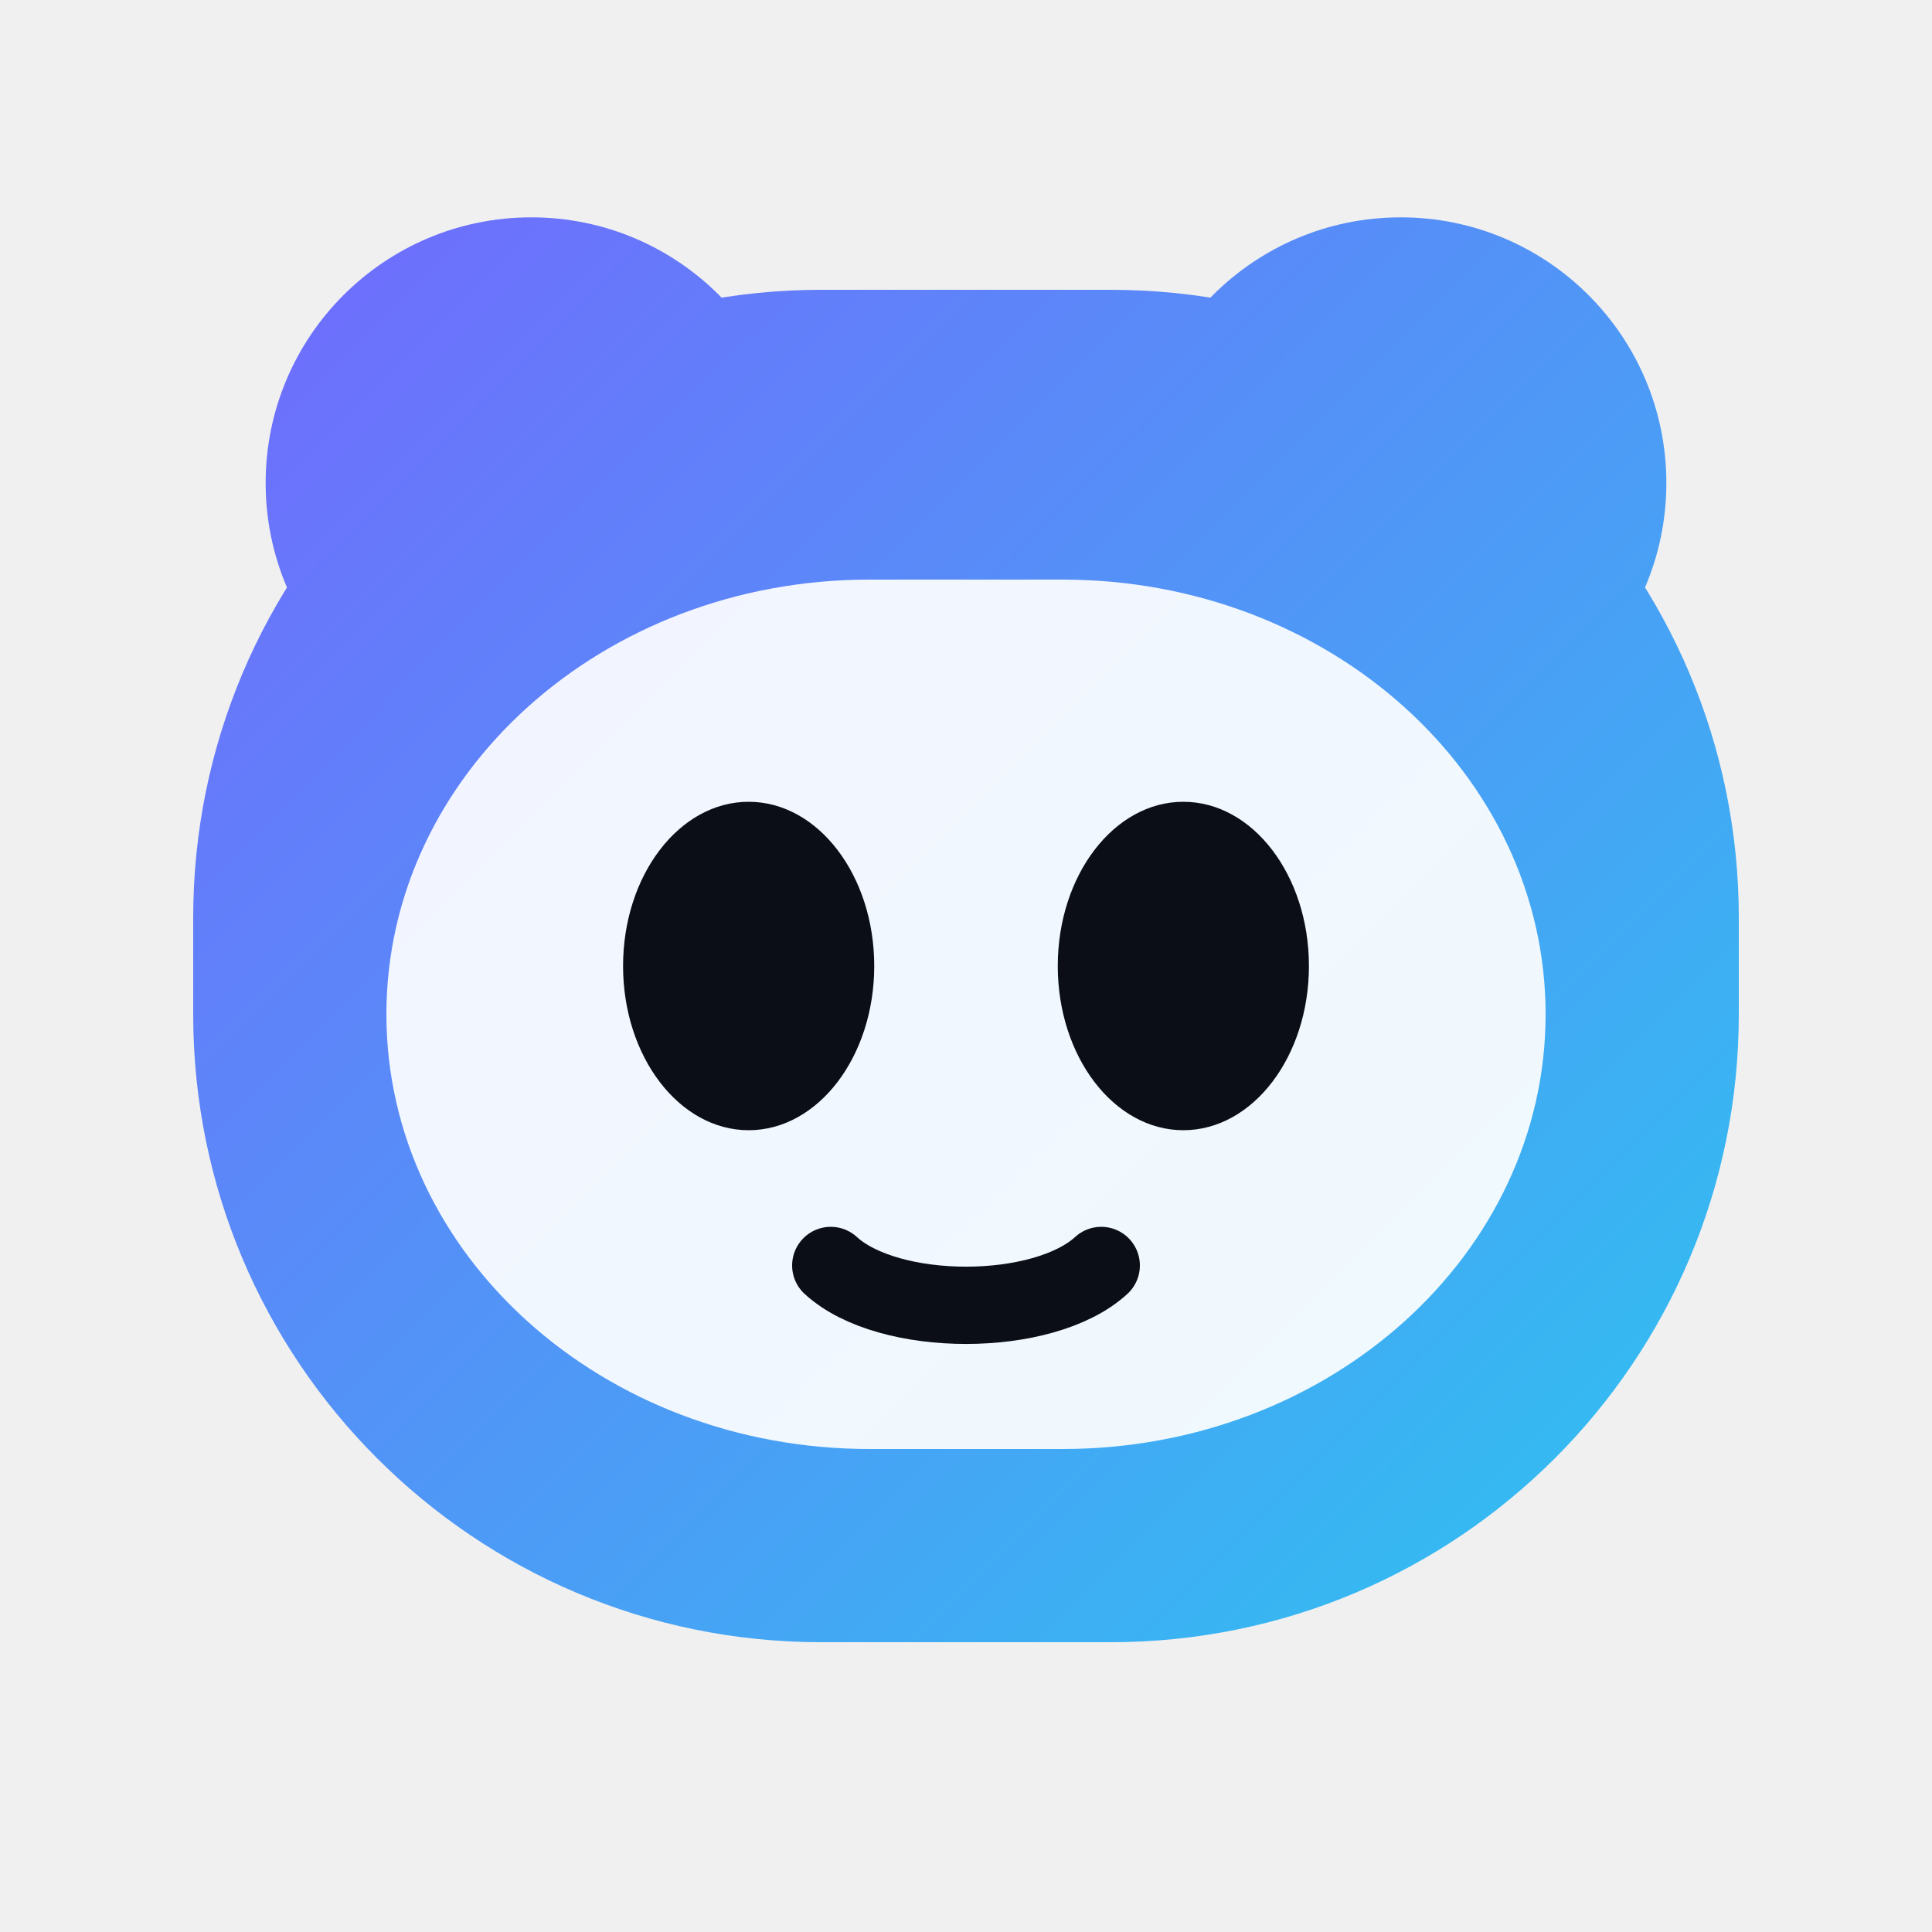
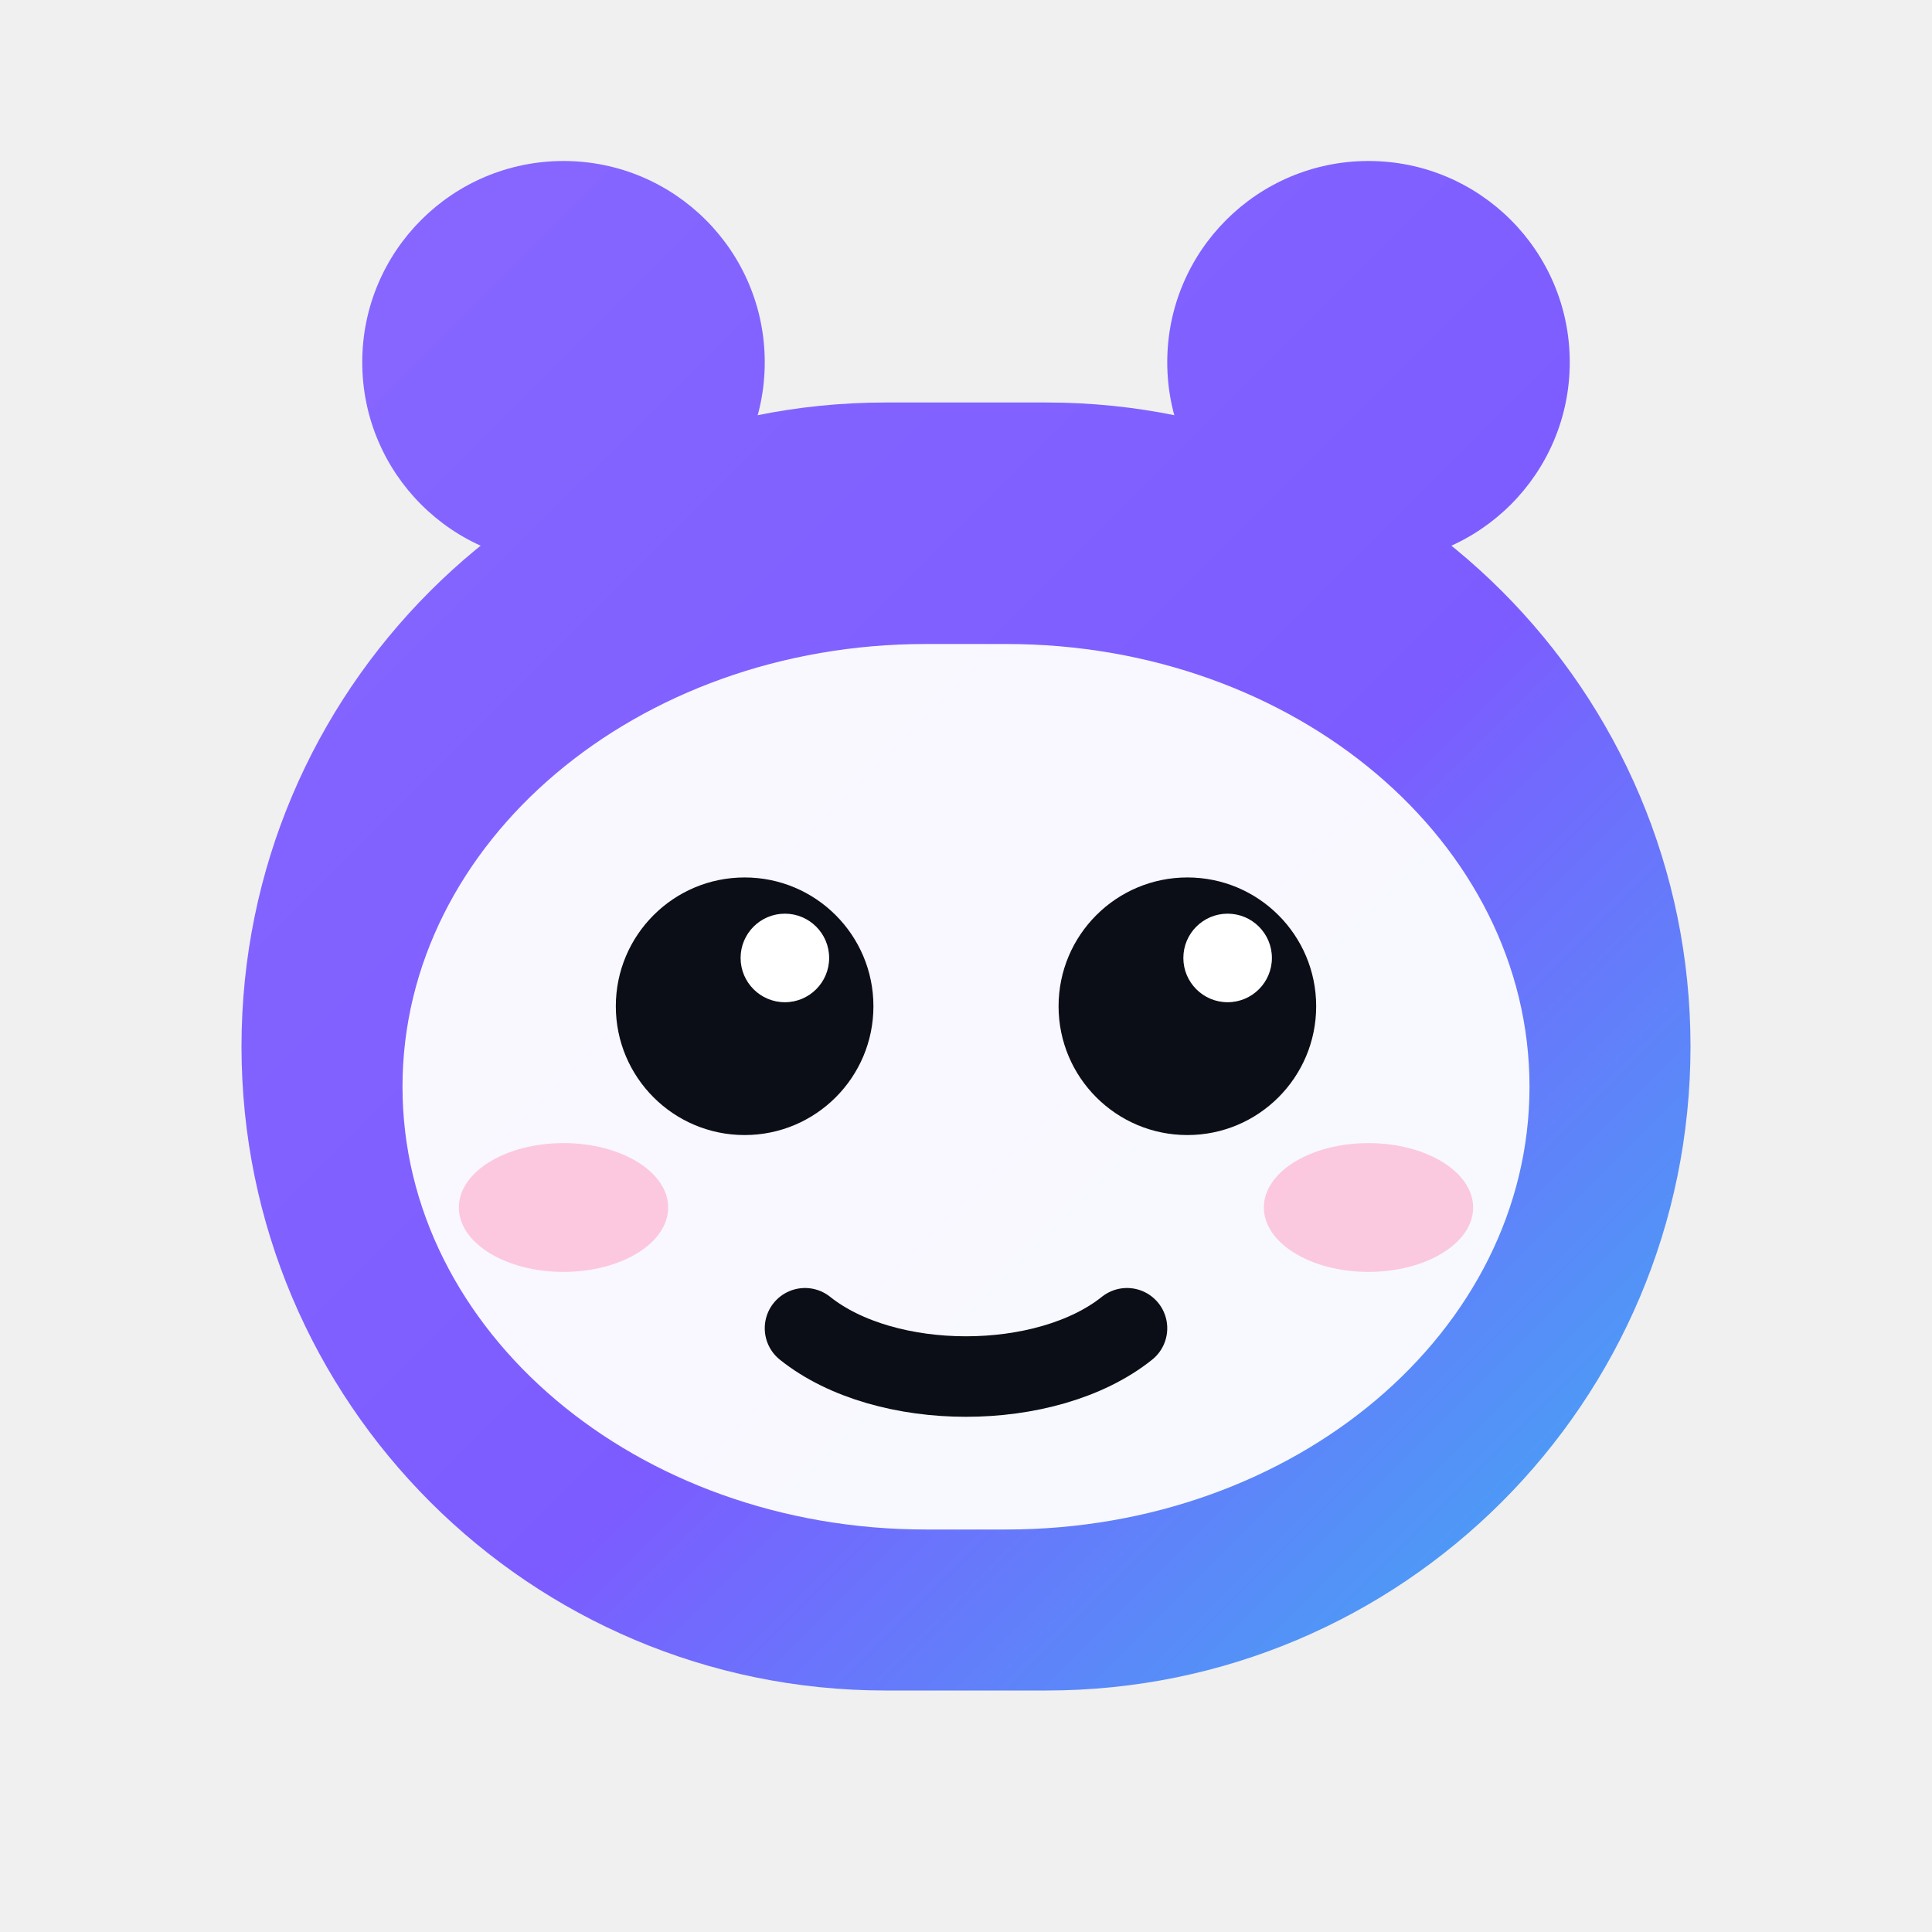
- <svg xmlns="http://www.w3.org/2000/svg" viewBox="0 0 40 40" fill="none">
+ <svg xmlns="http://www.w3.org/2000/svg" viewBox="0 0 48 48" fill="none">
  <defs>
-     <linearGradient id="wbskin-logo" x1="0" y1="0" x2="40" y2="40" gradientUnits="userSpaceOnUse">
-       <stop offset="0" stop-color="#7c5cff" />
+     <linearGradient id="wbskin-logo" x1="0" y1="0" x2="48" y2="48" gradientUnits="userSpaceOnUse">
+       <stop offset="0" stop-color="#8b6bff" />
+       <stop offset="0.55" stop-color="#7c5cff" />
      <stop offset="1" stop-color="#22d3ee" />
    </linearGradient>
+     <filter id="glow" x="-20%" y="-20%" width="140%" height="140%">
+       <feGaussianBlur stdDeviation="1.5" result="blur" />
+       <feComposite in="SourceGraphic" in2="blur" operator="over" />
+     </filter>
  </defs>
-   <rect x="4" y="6" width="32" height="28" rx="13" fill="url(#wbskin-logo)" />
-   <circle cx="11" cy="10" r="5.5" fill="url(#wbskin-logo)" />
-   <circle cx="29" cy="10" r="5.5" fill="url(#wbskin-logo)" />
-   <rect x="8" y="12" width="24" height="18" rx="10" fill="#fff" fill-opacity="0.92" />
-   <ellipse cx="15.5" cy="20" rx="2.6" ry="3.4" fill="#0b0e16" />
-   <ellipse cx="24.5" cy="20" rx="2.6" ry="3.4" fill="#0b0e16" />
-   <path d="M17.2 26.2c1.2 1.1 4.4 1.1 5.6 0" stroke="#0b0e16" stroke-width="1.6" stroke-linecap="round" fill="none" />
+   <circle cx="14" cy="9" r="5" fill="url(#wbskin-logo)" />
+   <circle cx="34" cy="9" r="5" fill="url(#wbskin-logo)" />
+   <rect x="6" y="10" width="36" height="32" rx="16" fill="url(#wbskin-logo)" />
+   <rect x="10" y="16" width="28" height="22" rx="13" fill="#fff" fill-opacity="0.95" />
+   <circle cx="18.5" cy="25" r="3.2" fill="#0b0e16" />
+   <circle cx="19.5" cy="23.8" r="1.1" fill="#fff" />
+   <circle cx="29.5" cy="25" r="3.2" fill="#0b0e16" />
+   <circle cx="30.5" cy="23.8" r="1.1" fill="#fff" />
+   <ellipse cx="14" cy="30" rx="2.6" ry="1.6" fill="#ff8fb8" fill-opacity="0.45" />
+   <ellipse cx="34" cy="30" rx="2.6" ry="1.6" fill="#ff8fb8" fill-opacity="0.45" />
+   <path d="M20 33c2 1.6 6 1.6 8 0" stroke="#0b0e16" stroke-width="2" stroke-linecap="round" fill="none" />
</svg>
